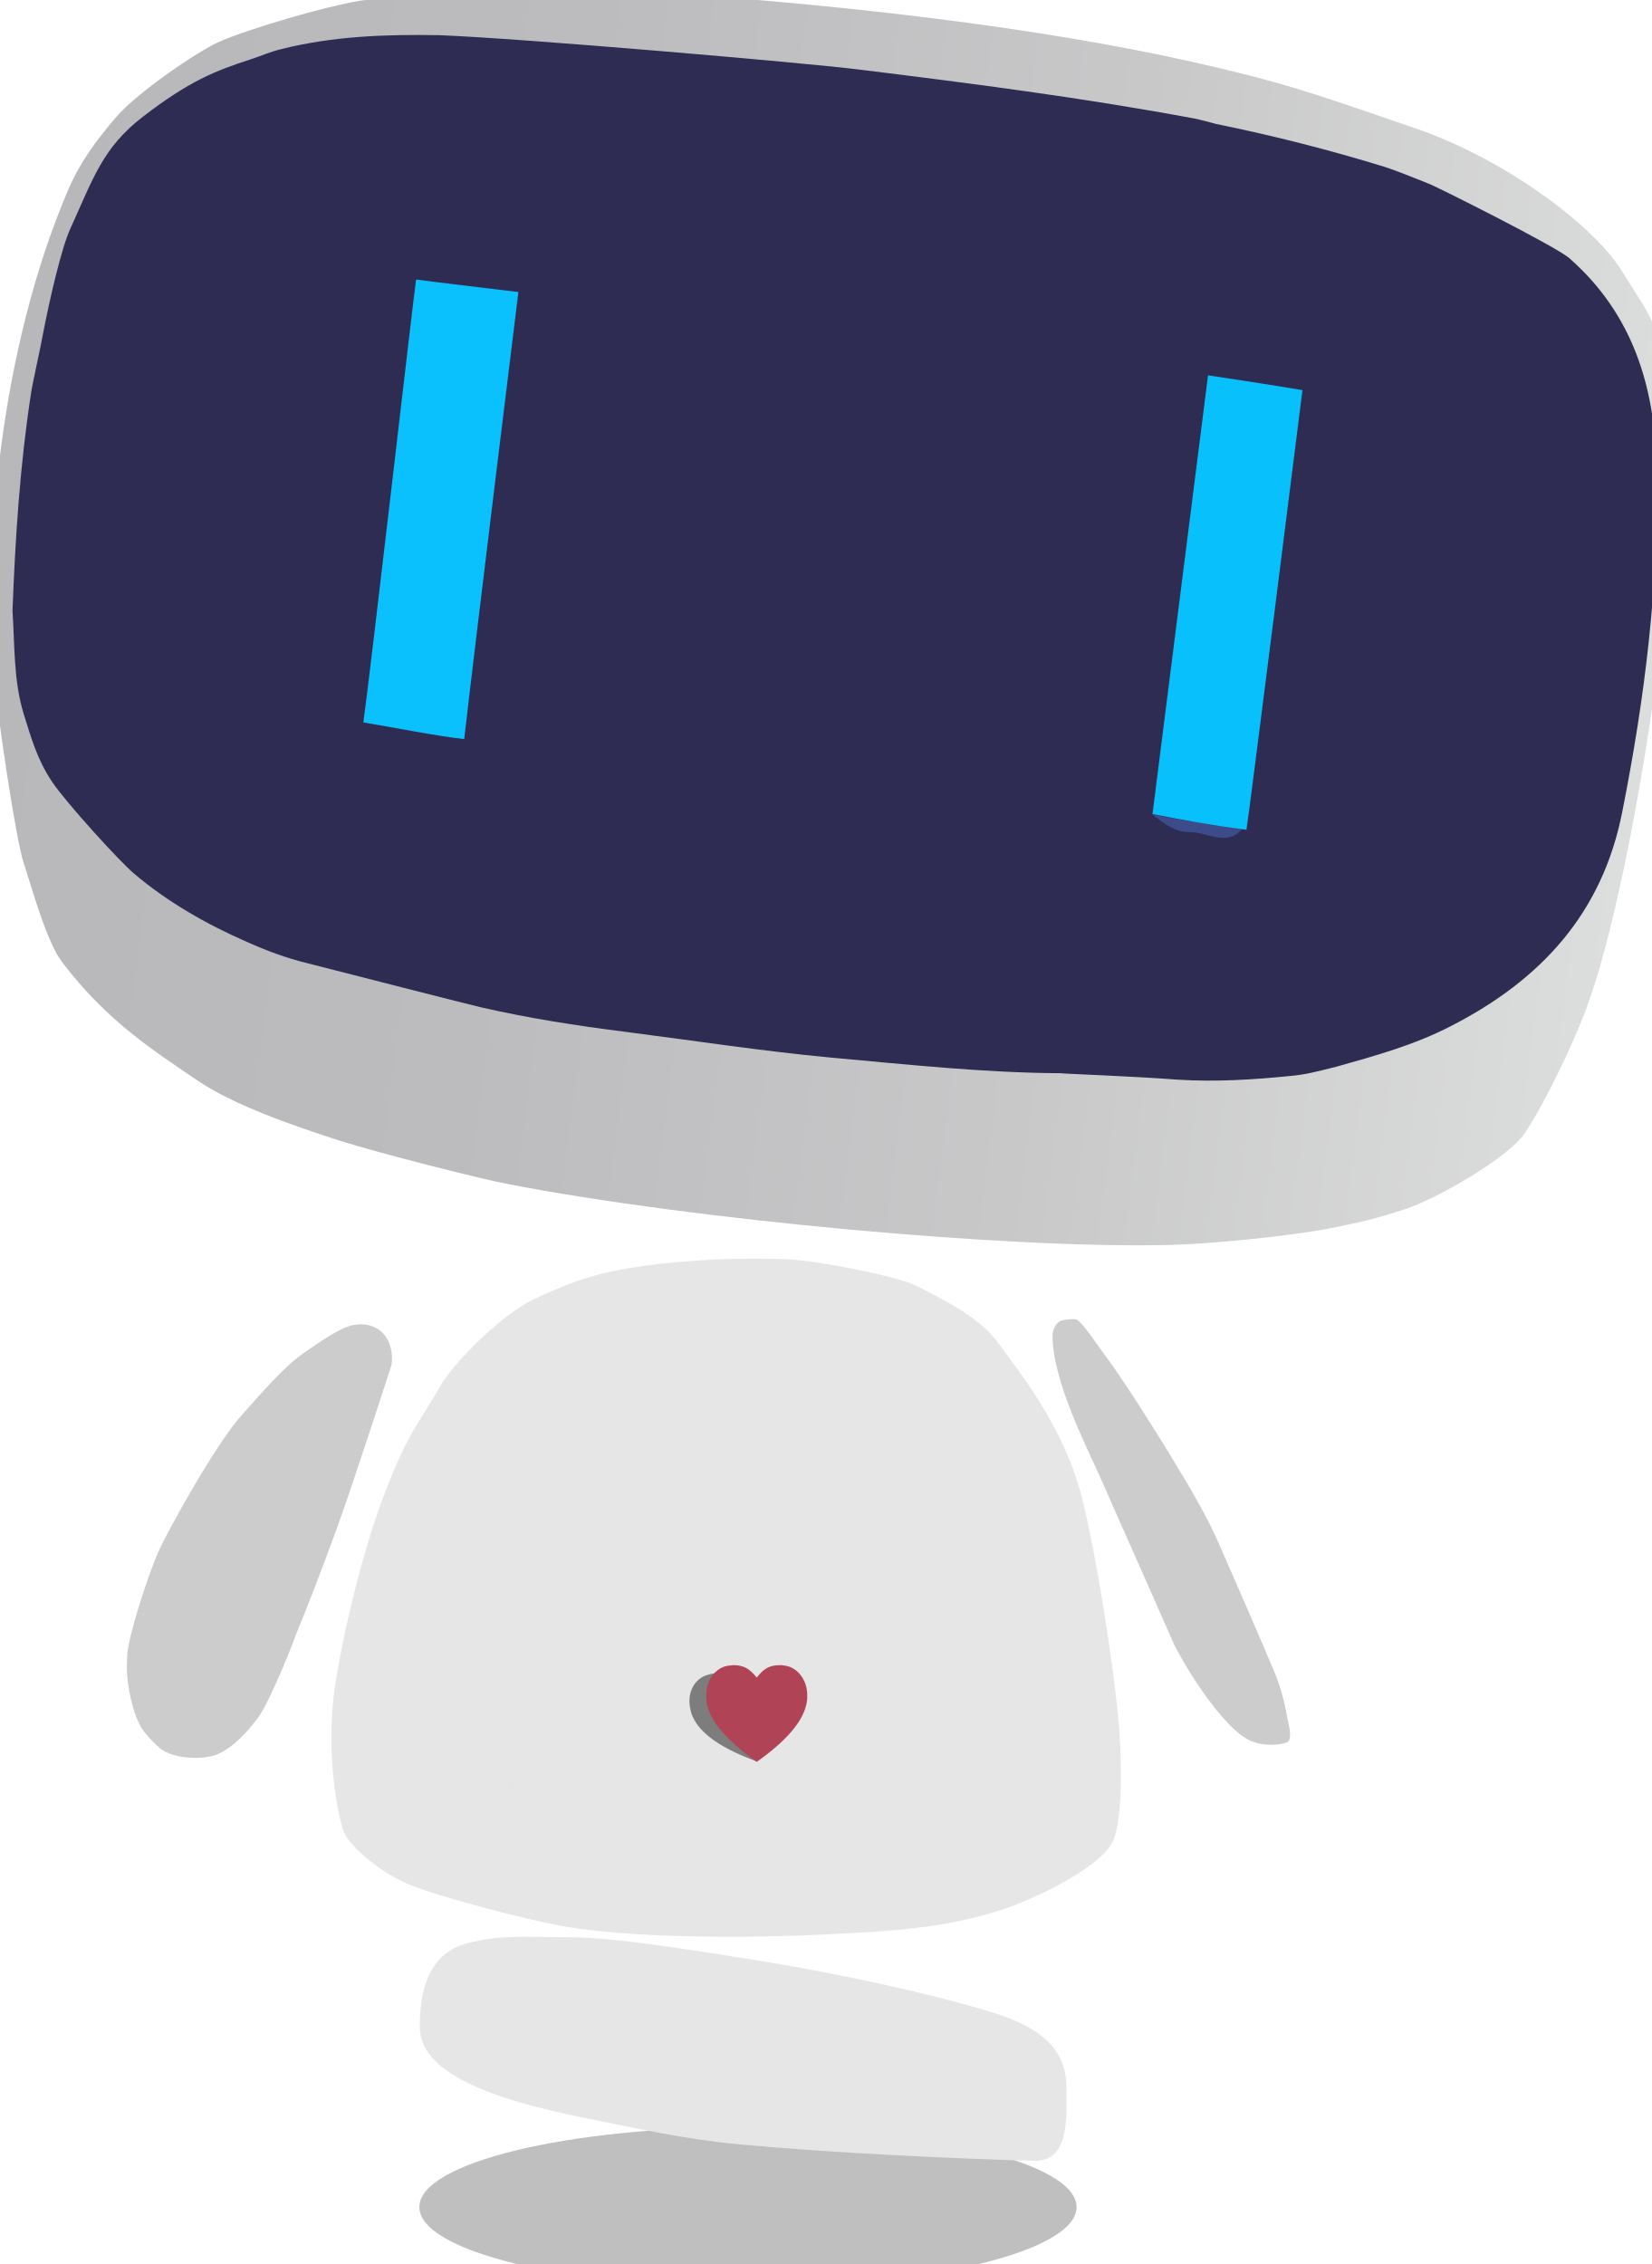
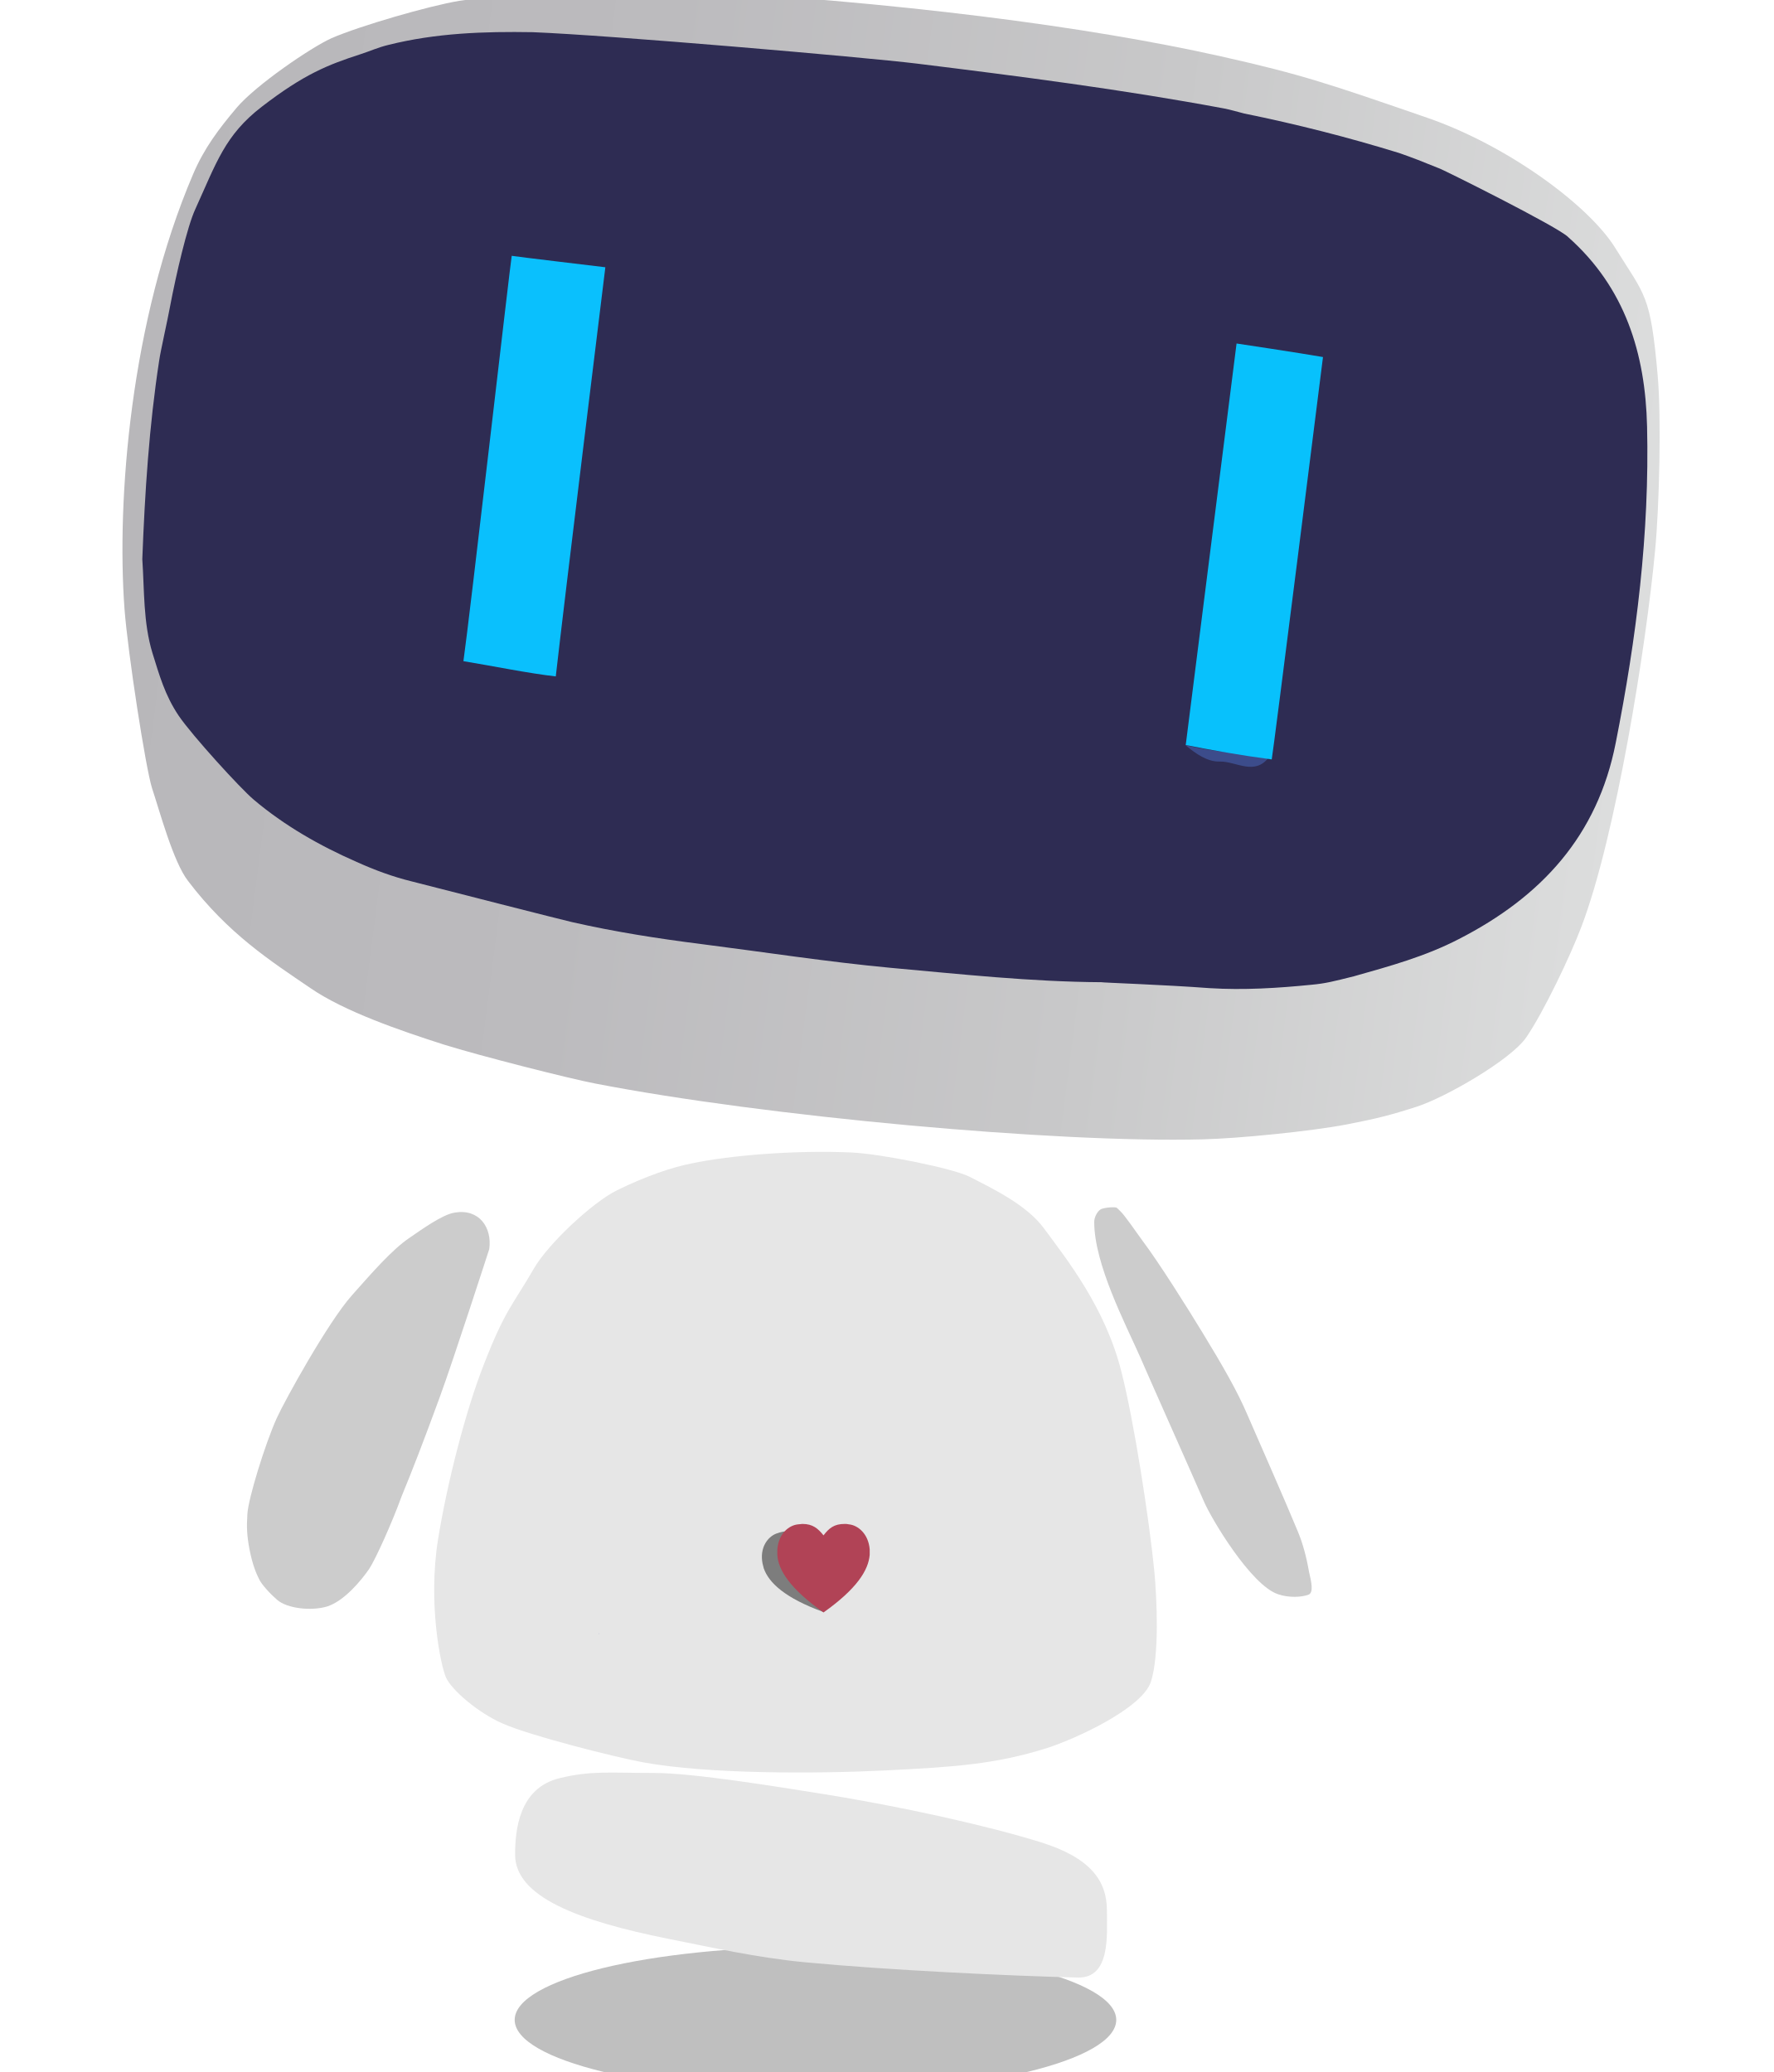
- <svg xmlns="http://www.w3.org/2000/svg" version="1.1" x="0px" y="0px" viewBox="0 0 356.9 489.2" style="enable-background:new 0 0 356.9 489.2;" xml:space="preserve">
-   <style type="text/css">
- 	.st0{display:none;}
- 	.st1{fill:#A2A6C7;}
- 	.st2{fill:#BFBFBF;}
- 	.st3{fill:#E6E6E6;}
- 	.st4{fill:#CCCCCC;}
- 	.st5{fill:#C0C7D2;}
- 	.st6{fill:#8A94B1;}
- 	.st7{fill:#A6AEBF;}
- 	.st8{fill:#B2B3D1;}
- 	.st9{fill:#C2C2DB;}
- 	.st10{fill:#7D7D7D;}
- 	.st11{fill:#B14356;}
- 	.st12{fill:url(#SVGID_1_);}
- 	.st13{fill:#2E2C53;}
- 	.st14{fill:#3C4C8B;}
- 	.st15{fill:#0AC0FD;}
- 	.st16{fill:#08C1FC;}
- </style>
-   <g id="shadow" class="st0">
- </g>
-   <g id="bottom" class="st0">
- </g>
-   <g id="arm" class="st0">
- </g>
-   <g id="body" class="st0">
- </g>
-   <g id="heart" class="st0">
- </g>
-   <g id="head">
-     <g>
-       <path class="st1" d="M143.4,272.4c-0.3,0.1-0.6,0.2-0.9,0.3C142.8,272.6,143.1,272.5,143.4,272.4z" />
-       <ellipse class="st2" cx="161.6" cy="476.9" rx="71" ry="17.3" />
-       <path class="st3" d="M230.4,451.1c0,5.7,0.9,16-6.9,15.8c-16-0.4-44.2-1.7-64.3-3.6c-11.6-1.1-22.5-3.6-32.1-5.5    c-21.6-4.3-36.4-10-36.4-19.9c0-5.8,0.9-15.8,10.6-18.1c7.5-1.8,11.8-1.2,22.3-1.2c9.3,0,29.3,3.3,39.4,4.9    c18.9,3,39.4,7.6,51.6,11.4C226.6,438.6,230.4,444.1,230.4,451.1z" />
-       <path class="st4" d="M56.2,370.5c-1.8,2.6-5.8,7.5-9.9,8.8c-3.7,1.1-9.4,0.5-11.8-1.6c-1.4-1.2-3.7-3.6-4.3-5    c-0.6-1.2-1.5-3.3-2.2-6.9c-0.6-3.2-0.7-5.2-0.5-8.3c0.2-3.7,4.2-16.6,6.9-22.6c1.9-4.2,12.1-22.7,17.8-29.1    c4.8-5.4,9.4-10.7,13.5-13.5c2.8-1.9,7.7-5.5,10.7-6c5.8-1,8.9,3.5,8.2,8.6c0,0-8.5,26.3-11.7,35c-3.8,10.4-6.6,17.6-9,23.4    C61.7,359.4,57.7,368.3,56.2,370.5z" />
-       <path class="st4" d="M278,376.5c-1.6,0.6-4.6,0.8-7.2-0.1c-6.4-2.1-15.8-17.9-17.5-21.9c-3.4-7.8-13.3-30-15.1-34.2    c-3.4-7.7-10.8-21.8-10.8-31.8c0-1,0.6-2.3,1.4-2.9c0.5-0.4,2.8-0.7,3.8-0.5c0.1,0,0.4,0.3,1.1,1c1,1,3.4,4.5,5,6.7    c4,5.3,10.9,16.3,14.3,21.9c4.7,7.7,8.2,13.8,10.5,19.2c2.4,5.5,9.3,21.2,11.8,27.3c1.3,3,2.2,6.4,2.8,9.9    C278.7,373.6,279.2,376,278,376.5z" />
-       <path class="st3" d="M216.3,412.7c-12.3,3.9-22.3,4.5-38.2,5.3c-16.1,0.8-41.8,0.9-57.1-1.9c-6.6-1.2-26.8-6.3-33.3-9.2    c-5.7-2.5-11.9-7.8-13.3-10.8c-1.3-2.9-4.3-17.6-1.9-32.6c2.2-13.6,6.5-30.3,10.8-41.3c5-12.9,6.8-14,11.9-22.8    c3.3-5.7,13.7-15.5,19.6-18.4c6.9-3.4,13.3-5.5,17.5-6.3c8.9-1.9,24.4-3.2,37.7-2.6c7.1,0.3,24.2,3.8,27.9,5.7    c5.9,3,13.7,6.8,17.7,12.3c5.3,7.2,14.4,18.6,18.2,33.7c3,11.7,6.6,35,7.8,47.3c0.6,6.5,1.2,19.6-0.8,25.9    C238.8,403.4,222.6,410.7,216.3,412.7z" />
-       <path class="st1" d="M117.6,405.8C117.6,405.8,117.6,405.8,117.6,405.8C117.6,405.8,117.6,405.8,117.6,405.8    C117.6,405.8,117.6,405.8,117.6,405.8z" />
-       <path class="st5" d="M110.6,385.6c0,0.1,0,0.1-0.1,0.2c0,0,0-0.1,0-0.1L110.6,385.6C110.6,385.6,110.6,385.6,110.6,385.6z" />
-       <path class="st6" d="M117.6,405.8C117.6,405.8,117.6,405.8,117.6,405.8C117.6,405.8,117.6,405.8,117.6,405.8    C117.6,405.8,117.6,405.8,117.6,405.8z" />
-       <path class="st7" d="M117.6,405.8C117.6,405.8,117.6,405.8,117.6,405.8C117.6,405.8,117.6,405.8,117.6,405.8    C117.6,405.8,117.6,405.8,117.6,405.8z" />
-       <path class="st8" d="M110.5,385.6C110.6,385.6,110.6,385.6,110.5,385.6c0.1,0.1,0.1,0.1,0,0.2c0,0,0-0.1,0-0.1V385.6z" />
-       <path class="st9" d="M110.6,385.6c0,0.1,0,0.1-0.1,0.2c0,0,0-0.1,0-0.1L110.6,385.6C110.6,385.6,110.6,385.6,110.6,385.6z" />
-       <path class="st10" d="M158.8,363C158.8,363,158.8,363,158.8,363c-1.8-1.1-3.2-1.9-5.6-1.2c-0.3,0.1-0.6,0.2-0.9,0.3    c-2,0.8-3.9,3.3-3.2,7l0.3,1.2c1.2,3.4,5,7,14.1,10.3c1.1-1.3,2-2.5,2.8-3.6L158.8,363z" />
-       <path class="st11" d="M168.5,359.8c0.3,0,0.6,0,1,0.1c2.1,0.2,4.6,2.2,4.9,5.9v1.3c-0.3,3.6-3,8-10.9,13.6    c-7.9-5.6-10.7-10-10.9-13.6v-1.3c0.3-3.8,2.8-5.7,4.9-5.9c0.4,0,0.7-0.1,1-0.1c2.5,0,3.7,1.1,5,2.7    C164.8,360.8,166,359.8,168.5,359.8" />
-       <g>
-         <linearGradient id="SVGID_1_" gradientUnits="userSpaceOnUse" x1="185.828" y1="365.958" x2="580.041" y2="365.958" gradientTransform="matrix(0.9086 0.1163 -0.1301 1.0168 -122.7775 -283.4196)">
-           <stop offset="0" style="stop-color:#B8B7BA" />
-           <stop offset="0.32" style="stop-color:#BCBBBE" />
-           <stop offset="0.654" style="stop-color:#C8C8C9" />
-           <stop offset="0.994" style="stop-color:#DCDDDD" />
-           <stop offset="1" style="stop-color:#DCDDDD" />
-         </linearGradient>
-         <path class="st12" d="M303.5,261.3c-6.2,2-9.4,2.8-16.6,4.2c-8.4,1.6-25.4,3.3-33.9,3.5c-34.5,0.9-103.4-5.4-143.5-13.2     c-5.8-1.1-27.1-6.5-35.7-9.2c-10.3-3.3-23.4-7.8-31.4-13.3C33,226.9,23,220.5,13.5,208c-3.5-4.5-6.7-16.5-8.5-21.9     c-1.5-4.7-5.7-31.8-6.5-42.3c-1.9-25.7,1.4-68.1,16.2-102.7c2.6-6.1,6-10.6,10.3-15.7c4.5-5.3,17.5-14.2,22.4-16.4     c6.7-2.9,22.9-7.6,30.1-8.8C79-0.1,97.5-1.9,99.1-2.2c4.2-0.9,17-1,27.3-0.4c55,3,99.6,8.9,130.9,15.9     c19.2,4.3,25.8,6.6,48.7,14.5c19.1,6.6,38.1,20.7,44.3,30.6c7.2,11.6,8.4,11,10.1,30.2c0.9,9.8,0.4,30.9-0.6,41.3     c-2.1,22.6-9.3,67.7-17.4,88.9c-2.6,6.9-8.9,20.1-13,26.1C325.7,250.3,310.1,259.2,303.5,261.3z" />
-         <path class="st13" d="M313.5,221.7c-7.9,4.1-16.3,6.4-24.8,8.8c-4.8,1.2-6.7,1.7-10,2c-8,0.8-16,1.3-24.1,0.8     c-10.6-0.8-25.4-1.3-25.5-1.4c-16.7-0.1-33.2-1.9-49.8-3.4c-14.9-1.4-29.7-3.7-44.6-5.6c-10.3-1.3-20.5-2.9-30.6-5.2     c-3-0.7-26.9-6.8-37.8-9.6c-4.5-1.1-8.8-2.7-13-4.6c-8.7-3.8-17.1-8.6-24.3-14.7c-3.1-2.6-14.5-15.1-17.7-19.8     c-3.3-4.9-4.6-9.7-6.2-14.8c-2.2-7.2-1.9-14.8-2.4-22.2c0.6-15.7,1.6-31.4,4-47c0.3-2.1,2-9.6,2.5-12.4c1.5-7.9,4.1-19.1,6-23.2     c5-11,7-17.5,15.7-24.2c10-7.7,15.6-9.9,23.3-12.4c2.2-0.7,4.1-1.6,6.6-2.2c11.2-2.8,22.5-3.2,34.1-3c18,0.7,78.2,5.9,90.5,7.4     c24.3,3,48.5,6.1,72.6,10.6c1.6,0.3,3.2,0.8,4.8,1.2c12.3,2.5,24.5,5.6,36.5,9.3c3.2,1.1,5.7,2.1,9.4,3.6     c0.2-0.1,28.5,14,30.6,16.3c13.4,11.9,18.2,27.4,18.6,44.7c0.6,25.2-2.5,50-7.4,74.7C346.2,197.3,333,211.7,313.5,221.7z" />
-         <path class="st14" d="M248.9,175.9c6.5,1.7,13.2,1.9,19.8,2.8c-3.4,4.6-7.8,1-11.7,1.1C254.1,179.9,251.3,177.9,248.9,175.9z" />
-         <path class="st15" d="M100.3,159.7c-6.3-0.7-15.1-2.5-21.8-3.6c1.4-9.7,11-93.4,11.4-95.7c0.3,0.1,22.1,2.7,22.1,2.7     S102.3,141.9,100.3,159.7z" />
-         <path class="st16" d="M261,81.1c0,0,14.7,2.2,20.4,3.2c-0.3,2.5-11.8,93.8-12.1,95c-7.6-1-14.2-2.2-20.3-3.4" />
-       </g>
-     </g>
+ <svg xmlns="http://www.w3.org/2000/svg" x="0px" y="0px" width="95px" height="111px" viewBox="0 0 356.9 489.2">
+   <g>
+     <path fill="#a2a6c7" d="M143.4 272.4l-.9.3.9-.3z" />
+     <ellipse cx="161.6" cy="476.9" fill="#bfbfbf" rx="71" ry="17.3" />
+     <path fill="#e6e6e6" d="M230.4 451.1c0 5.7.9 16-6.9 15.8-16-.4-44.2-1.7-64.3-3.6-11.6-1.1-22.5-3.6-32.1-5.5-21.6-4.3-36.4-10-36.4-19.9 0-5.8.9-15.8 10.6-18.1 7.5-1.8 11.8-1.2 22.3-1.2 9.3 0 29.3 3.3 39.4 4.9 18.9 3 39.4 7.6 51.6 11.4 12 3.7 15.8 9.2 15.8 16.2z" />
+     <path fill="#ccc" d="M56.2 370.5c-1.8 2.6-5.8 7.5-9.9 8.8-3.7 1.1-9.4.5-11.8-1.6-1.4-1.2-3.7-3.6-4.3-5-.6-1.2-1.5-3.3-2.2-6.9-.6-3.2-.7-5.2-.5-8.3.2-3.7 4.2-16.6 6.9-22.6 1.9-4.2 12.1-22.7 17.8-29.1 4.8-5.4 9.4-10.7 13.5-13.5 2.8-1.9 7.7-5.5 10.7-6 5.8-1 8.9 3.5 8.2 8.6 0 0-8.5 26.3-11.7 35-3.8 10.4-6.6 17.6-9 23.4-2.2 6.1-6.2 15-7.7 17.2zM278 376.5c-1.6.6-4.6.8-7.2-.1-6.4-2.1-15.8-17.9-17.5-21.9-3.4-7.8-13.3-30-15.1-34.2-3.4-7.7-10.8-21.8-10.8-31.8 0-1 .6-2.3 1.4-2.9.5-.4 2.8-.7 3.8-.5.1 0 .4.3 1.1 1 1 1 3.4 4.5 5 6.7 4 5.3 10.9 16.3 14.3 21.9 4.7 7.7 8.2 13.8 10.5 19.2 2.4 5.5 9.3 21.2 11.8 27.3 1.3 3 2.2 6.4 2.8 9.9.6 2.5 1.1 4.9-.1 5.4z" />
+     <path fill="#e6e6e6" d="M216.3 412.7c-12.3 3.9-22.3 4.5-38.2 5.3-16.1.8-41.8.9-57.1-1.9-6.6-1.2-26.8-6.3-33.3-9.2-5.7-2.5-11.9-7.8-13.3-10.8-1.3-2.9-4.3-17.6-1.9-32.6 2.2-13.6 6.5-30.3 10.8-41.3 5-12.9 6.8-14 11.9-22.8 3.3-5.7 13.7-15.5 19.6-18.4 6.9-3.4 13.3-5.5 17.5-6.3 8.9-1.9 24.4-3.2 37.7-2.6 7.1.3 24.2 3.8 27.9 5.7 5.9 3 13.7 6.8 17.7 12.3 5.3 7.2 14.4 18.6 18.2 33.7 3 11.7 6.6 35 7.8 47.3.6 6.5 1.2 19.6-.8 25.9-2 6.4-18.2 13.7-24.5 15.7z" />
+     <path fill="#a2a6c7" d="M117.6 405.8z" />
+     <path fill="#c0c7d2" d="M110.6 385.6c0 .1 0 .1-.1.2v-.1l.1-.1z" />
+     <path fill="#8a94b1" d="M117.6 405.8z" />
+     <path fill="#a6aebf" d="M117.6 405.8z" />
+     <path fill="#b2b3d1" d="M110.5 385.6c.1 0 .1 0 0 0 .1.1.1.1 0 .2v-.2z" />
+     <path fill="#c2c2db" d="M110.6 385.6c0 .1 0 .1-.1.2v-.1l.1-.1z" />
+     <path fill="#7d7d7d" d="M158.8 363c-1.8-1.1-3.2-1.9-5.6-1.2l-.9.3c-2 .8-3.9 3.3-3.2 7l.3 1.2c1.2 3.4 5 7 14.1 10.3 1.1-1.3 2-2.5 2.8-3.6l-7.5-14z" />
+     <path fill="#b14356" d="M168.5 359.8c.3 0 .6 0 1 .1 2.1.2 4.6 2.2 4.9 5.9v1.3c-.3 3.6-3 8-10.9 13.6-7.9-5.6-10.7-10-10.9-13.6v-1.3c.3-3.8 2.8-5.7 4.9-5.9.4 0 .7-.1 1-.1 2.5 0 3.7 1.1 5 2.7 1.3-1.7 2.5-2.7 5-2.7" />
+     <linearGradient id="SVGID_1_" x1="185.828" x2="580.041" y1="365.958" y2="365.958" gradientTransform="matrix(.9086 .1163 -.1301 1.0168 -122.778 -283.42)" gradientUnits="userSpaceOnUse">
+       <stop offset="0" stop-color="#b8b7ba" />
+       <stop offset=".32" stop-color="#bcbbbe" />
+       <stop offset=".654" stop-color="#c8c8c9" />
+       <stop offset=".994" stop-color="#dcdddd" />
+       <stop offset="1" stop-color="#dcdddd" />
+     </linearGradient>
+     <path fill="url(#SVGID_1_)" d="M303.5 261.3c-6.2 2-9.4 2.8-16.6 4.2-8.4 1.6-25.4 3.3-33.9 3.5-34.5.9-103.4-5.4-143.5-13.2-5.8-1.1-27.1-6.5-35.7-9.2-10.3-3.3-23.4-7.8-31.4-13.3C33 226.9 23 220.5 13.5 208c-3.5-4.5-6.7-16.5-8.5-21.9-1.5-4.7-5.7-31.8-6.5-42.3-1.9-25.7 1.4-68.1 16.2-102.7 2.6-6.1 6-10.6 10.3-15.7C29.5 20.1 42.5 11.2 47.4 9 54.1 6.1 70.3 1.4 77.5.2c1.5-.3 20-2.1 21.6-2.4 4.2-.9 17-1 27.3-.4 55 3 99.6 8.9 130.9 15.9 19.2 4.3 25.8 6.6 48.7 14.5 19.1 6.6 38.1 20.7 44.3 30.6 7.2 11.6 8.4 11 10.1 30.2.9 9.8.4 30.9-.6 41.3-2.1 22.6-9.3 67.7-17.4 88.9-2.6 6.9-8.9 20.1-13 26.1-3.7 5.4-19.3 14.3-25.9 16.4z" />
+     <path fill="#2e2c53" d="M313.5 221.7c-7.9 4.1-16.3 6.4-24.8 8.8-4.8 1.2-6.7 1.7-10 2-8 .8-16 1.3-24.1.8-10.6-.8-25.4-1.3-25.5-1.4-16.7-.1-33.2-1.9-49.8-3.4-14.9-1.4-29.7-3.7-44.6-5.6-10.3-1.3-20.5-2.9-30.6-5.2-3-.7-26.9-6.8-37.8-9.6-4.5-1.1-8.8-2.7-13-4.6-8.7-3.8-17.1-8.6-24.3-14.7-3.1-2.6-14.5-15.1-17.7-19.8-3.3-4.9-4.6-9.7-6.2-14.8-2.2-7.2-1.9-14.8-2.4-22.2.6-15.7 1.6-31.4 4-47 .3-2.1 2-9.6 2.5-12.4 1.5-7.9 4.1-19.1 6-23.2 5-11 7-17.5 15.7-24.2 10-7.7 15.6-9.9 23.3-12.4 2.2-.7 4.1-1.6 6.6-2.2 11.2-2.8 22.5-3.2 34.1-3 18 .7 78.2 5.9 90.5 7.4 24.3 3 48.5 6.1 72.6 10.6 1.6.3 3.2.8 4.8 1.2 12.3 2.5 24.5 5.6 36.5 9.3 3.2 1.1 5.7 2.1 9.4 3.6.2-.1 28.5 14 30.6 16.3 13.4 11.9 18.2 27.4 18.6 44.7.6 25.2-2.5 50-7.4 74.7-4.3 21.9-17.5 36.3-37 46.3z" />
+     <path fill="#3c4c8b" d="M248.9 175.9c6.5 1.7 13.2 1.9 19.8 2.8-3.4 4.6-7.8 1-11.7 1.1-2.9.1-5.7-1.9-8.1-3.9z" />
+     <path fill="#0ac0fd" d="M100.3 159.7c-6.3-.7-15.1-2.5-21.8-3.6 1.4-9.7 11-93.4 11.4-95.7.3.1 22.1 2.7 22.1 2.7s-9.7 78.8-11.7 96.6z" />
+     <path fill="#08c1fc" d="M261 81.1s14.7 2.2 20.4 3.2c-.3 2.5-11.8 93.8-12.1 95-7.6-1-14.2-2.2-20.3-3.4" />
  </g>
</svg>
